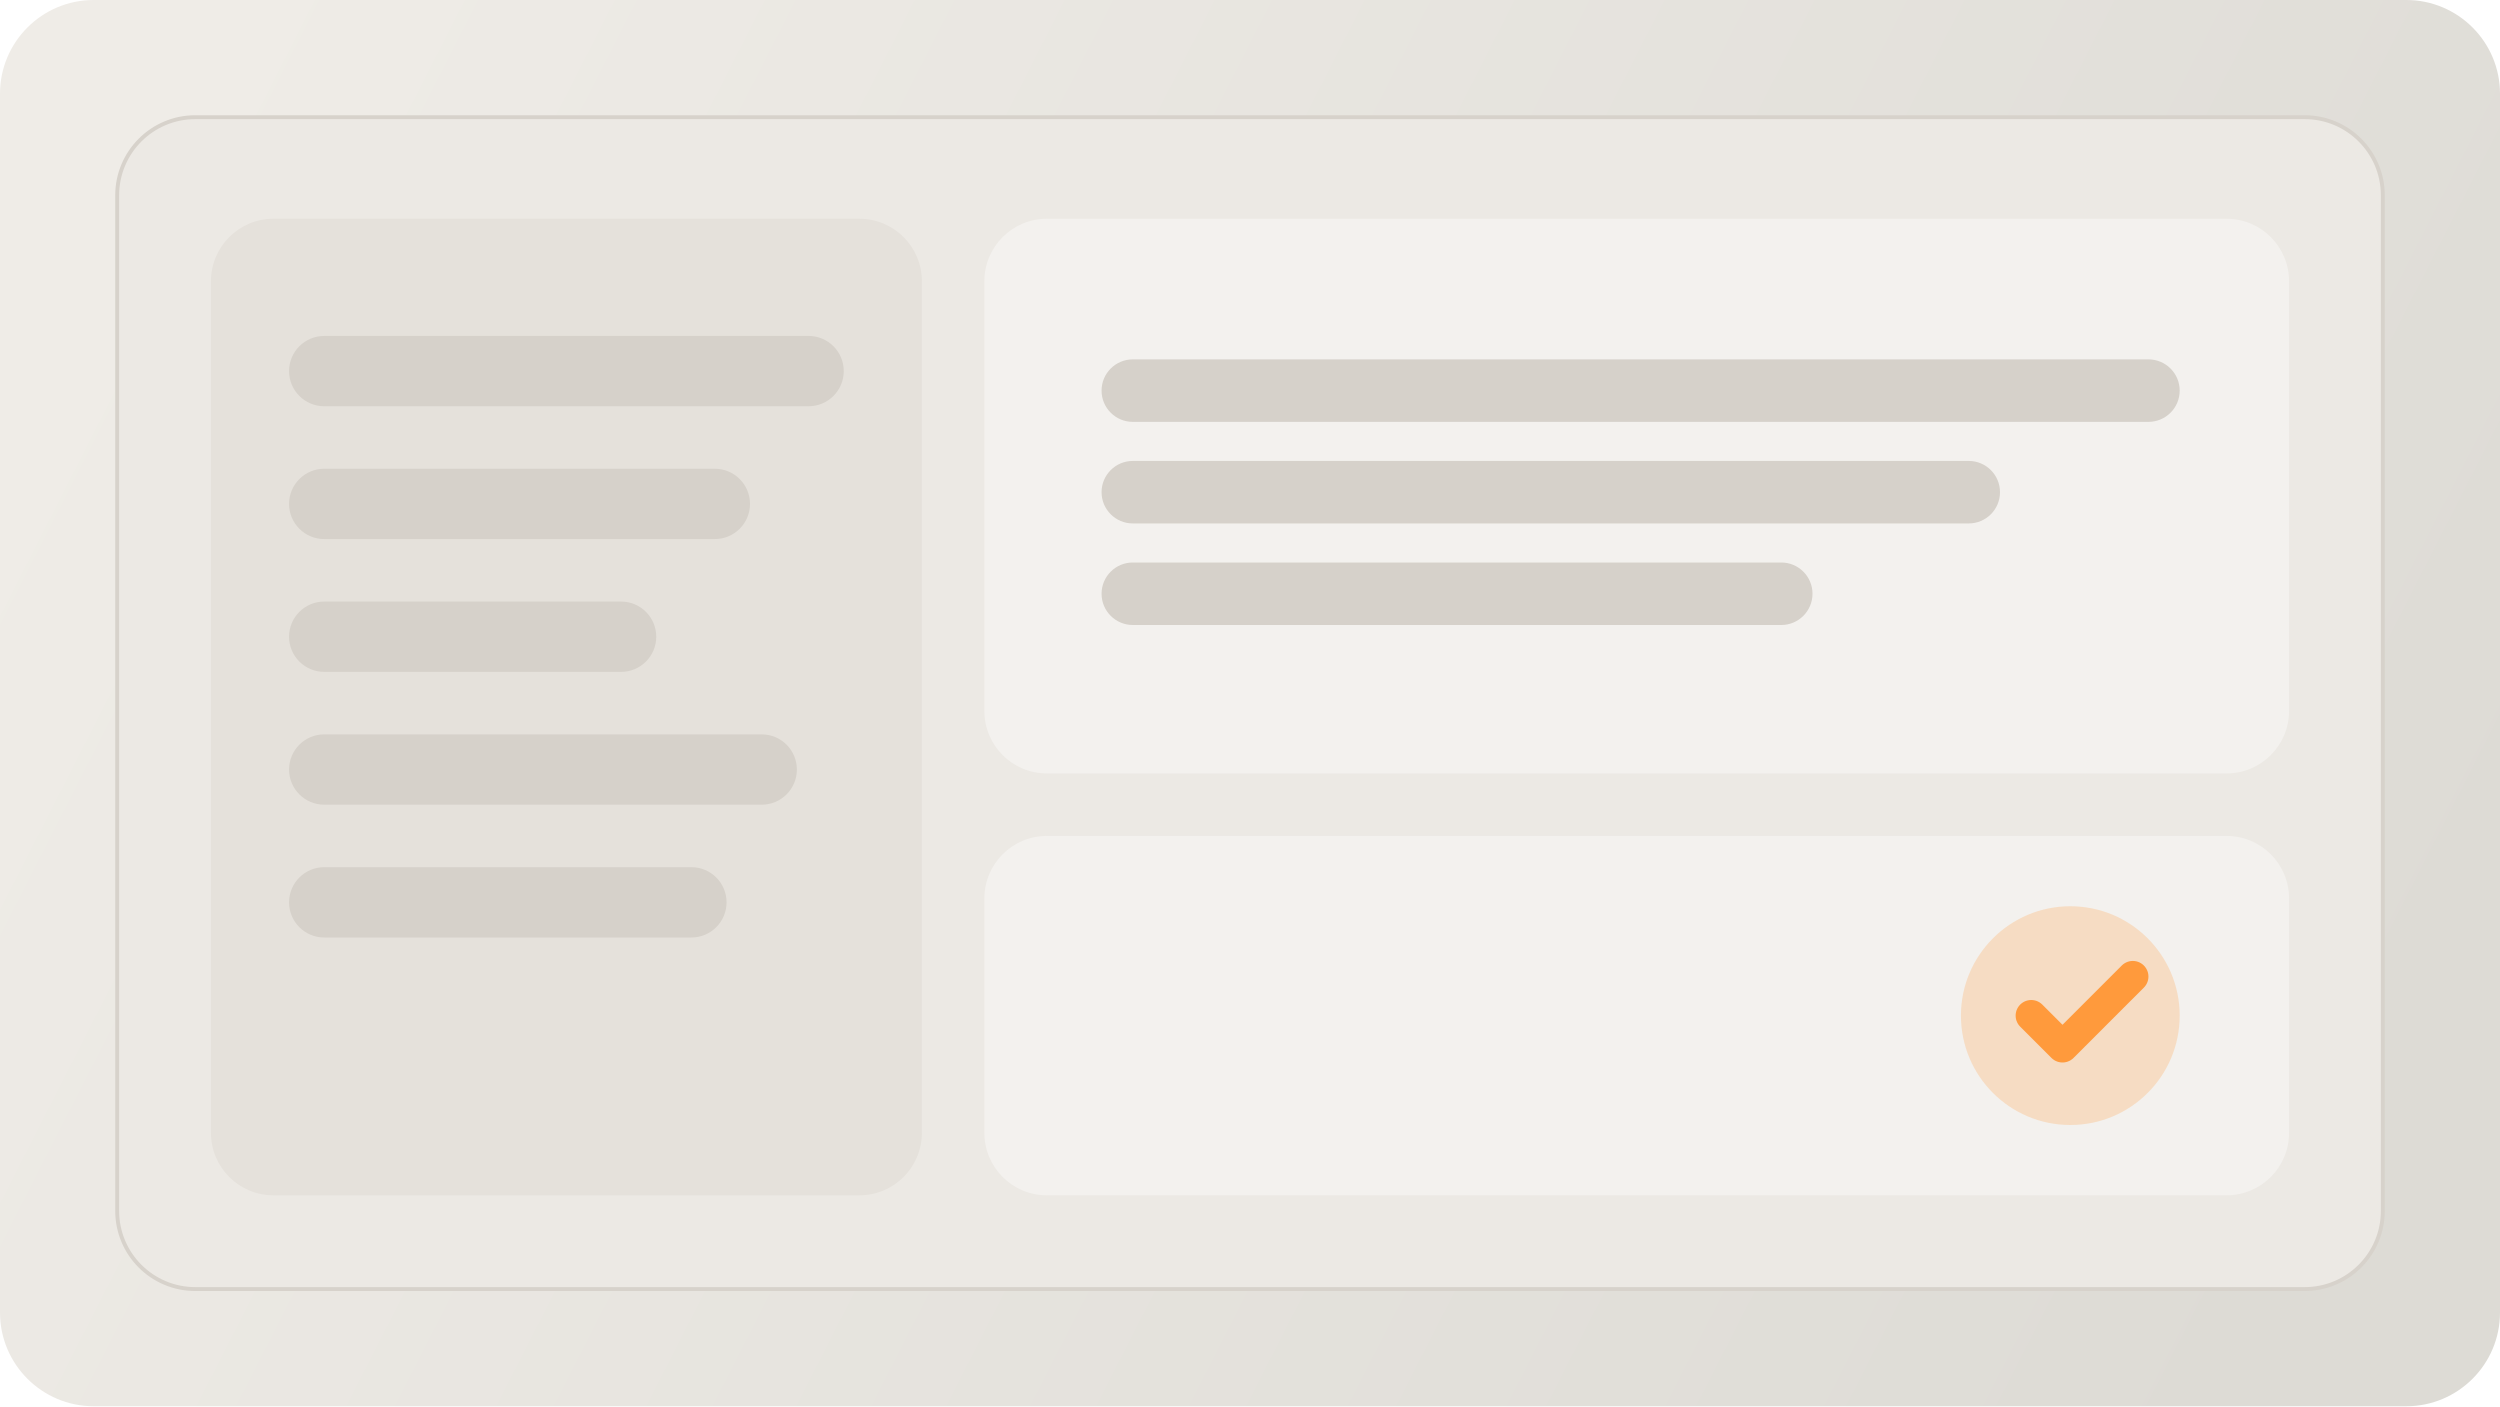
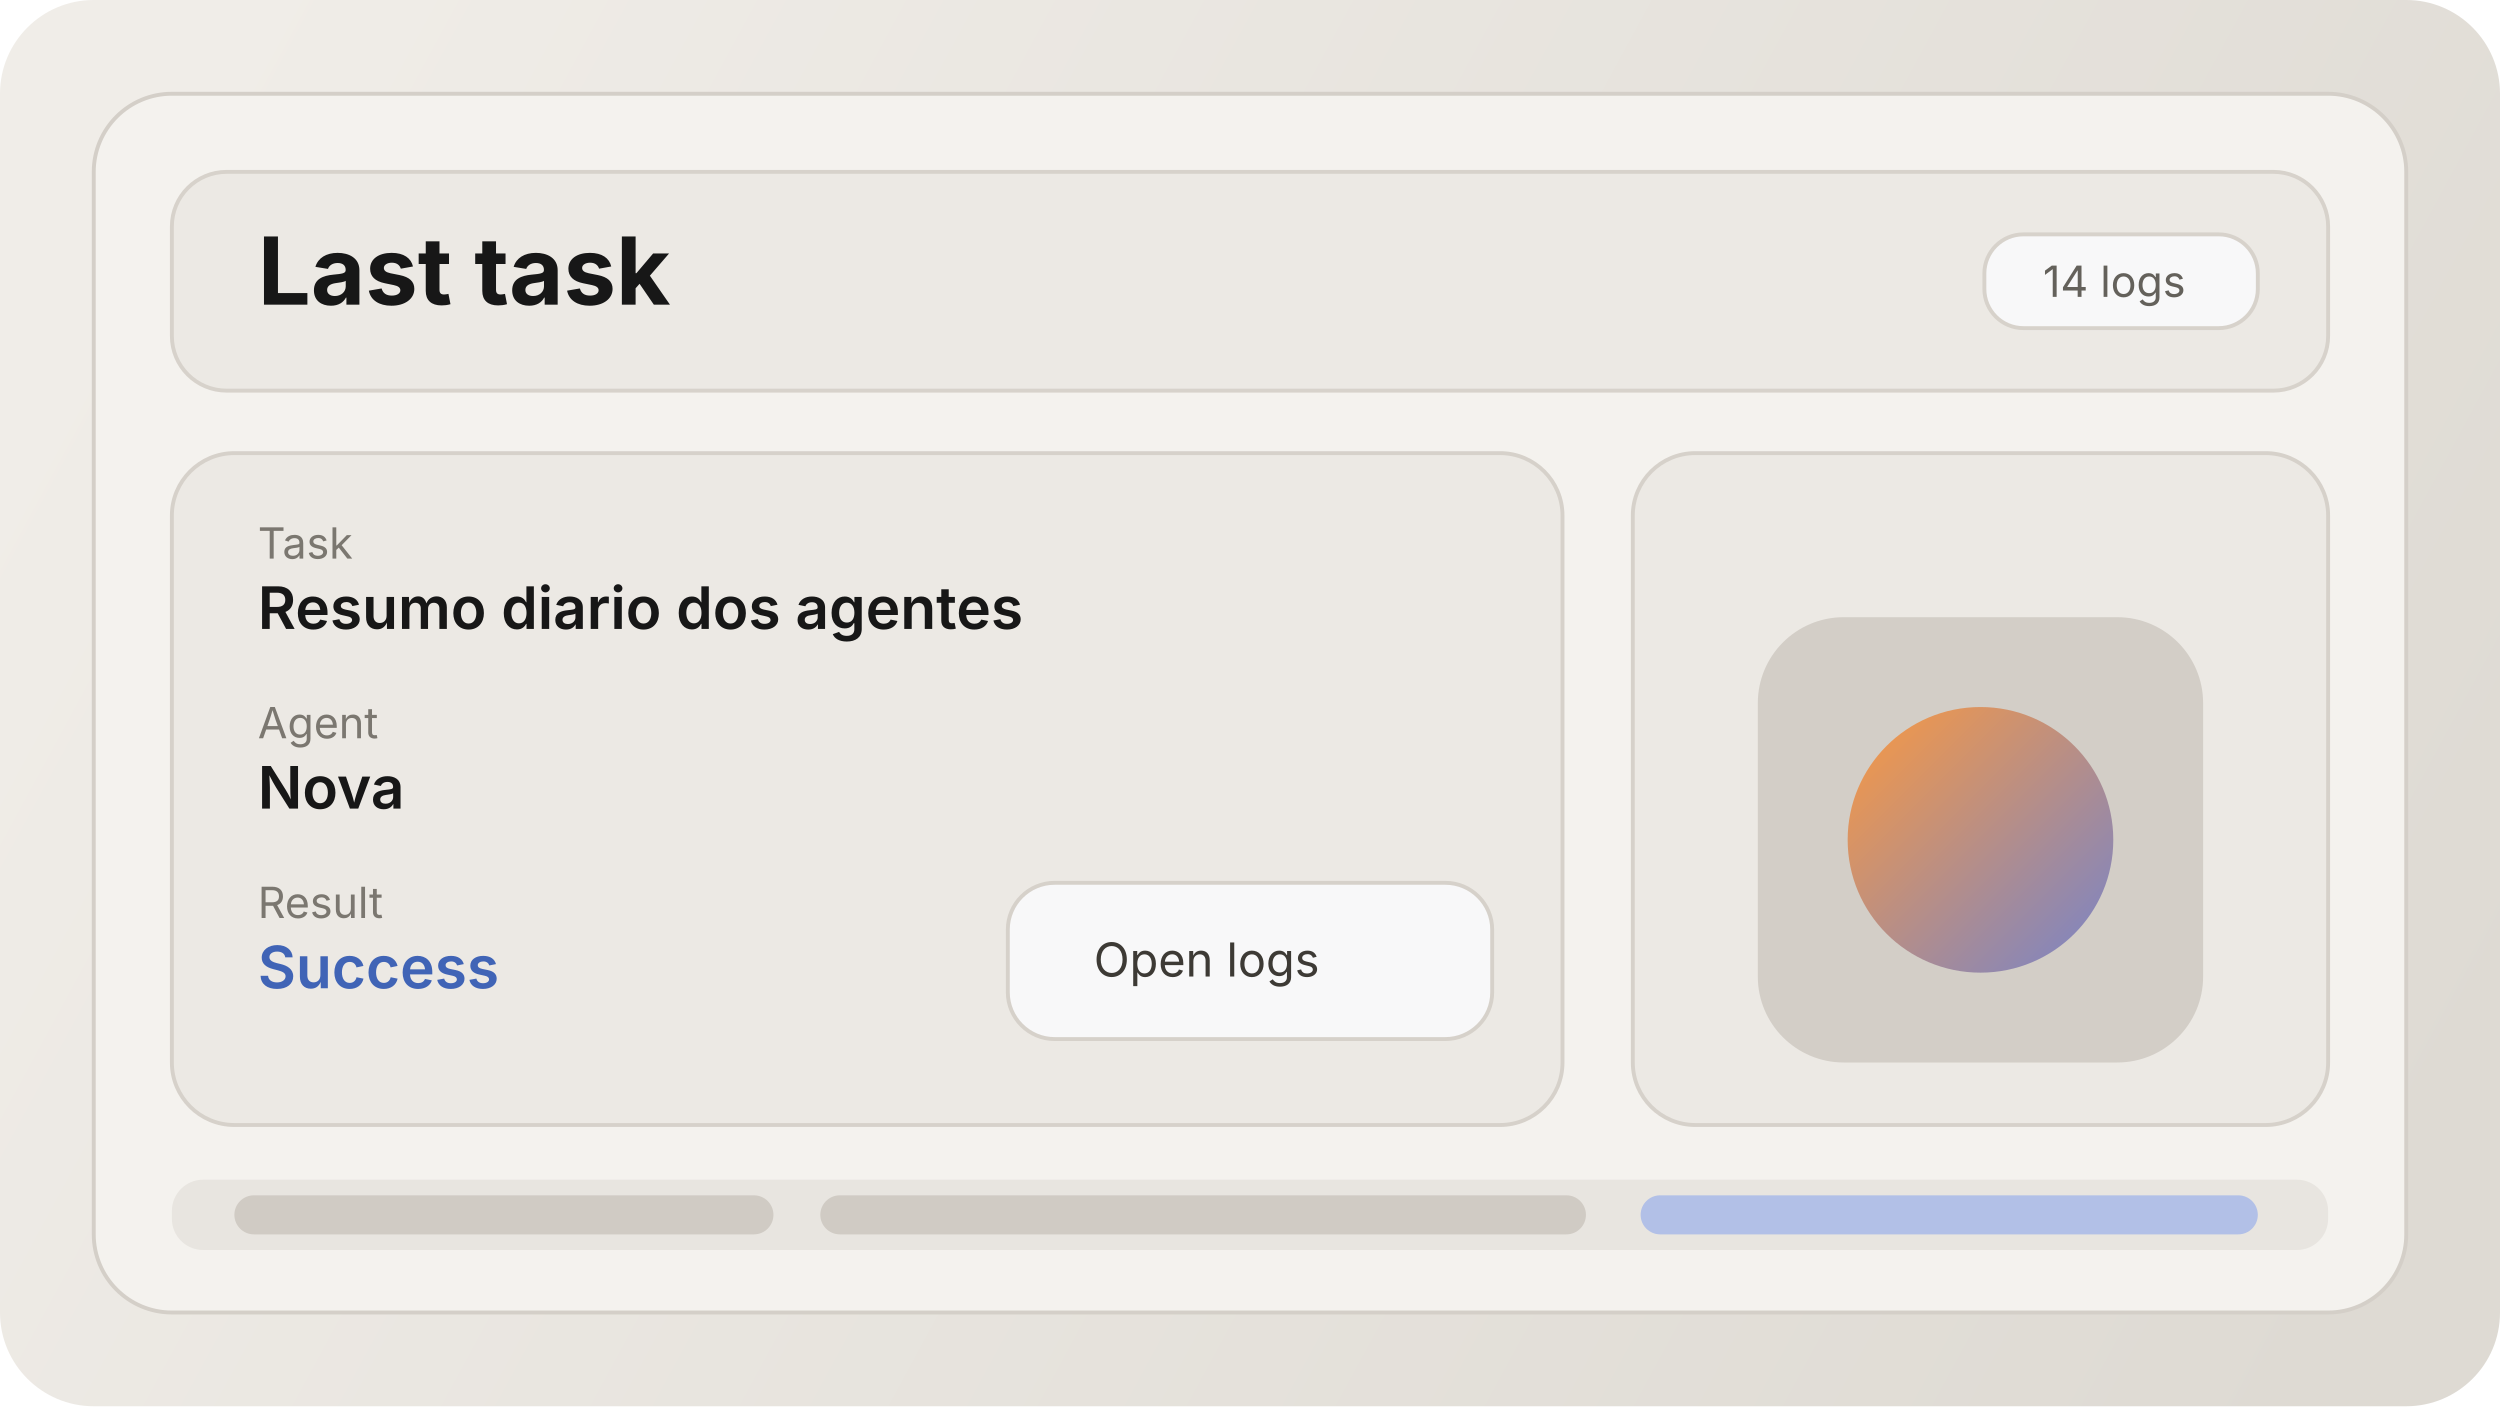
<svg xmlns="http://www.w3.org/2000/svg" viewBox="0 0 640 360" fill="none">
  <defs>
-     <linearGradient id="bg" x1="42" y1="38" x2="590" y2="318" gradientUnits="userSpaceOnUse">
-       <stop stop-color="#EFECE7" />
-       <stop offset="1" stop-color="#DDDBD5" />
+     <linearGradient id="bg" x1="44" y1="30" x2="604" y2="334" gradientUnits="userSpaceOnUse">
+       <stop stop-color="#F0EDE8" />
+       <stop offset="1" stop-color="#DEDAD3" />
+     </linearGradient>
+     <linearGradient id="module" x1="430" y1="220" x2="520" y2="310" gradientUnits="userSpaceOnUse">
+       <stop stop-color="#FF9A3C" />
+       <stop offset="1" stop-color="#4F7DF3" />
    </linearGradient>
  </defs>
  <rect width="640" height="360" rx="24" fill="url(#bg)" />
-   <rect x="30" y="30" width="580" height="300" rx="20" fill="#ECE9E4" stroke="#D7D2CB" />
-   <rect x="54" y="56" width="182" height="250" rx="16" fill="#E5E1DB" />
-   <rect x="252" y="56" width="334" height="142" rx="16" fill="#F3F1EE" />
-   <rect x="252" y="214" width="334" height="92" rx="16" fill="#F3F1EE" />
-   <rect x="74" y="86" width="142" height="18" rx="9" fill="#D6D1CA" />
-   <rect x="74" y="120" width="118" height="18" rx="9" fill="#D6D1CA" />
-   <rect x="74" y="154" width="94" height="18" rx="9" fill="#D6D1CA" />
-   <rect x="74" y="188" width="130" height="18" rx="9" fill="#D6D1CA" />
-   <rect x="74" y="222" width="112" height="18" rx="9" fill="#D6D1CA" />
-   <rect x="282" y="92" width="276" height="16" rx="8" fill="#D6D1CA" />
-   <rect x="282" y="118" width="230" height="16" rx="8" fill="#D6D1CA" />
-   <rect x="282" y="144" width="182" height="16" rx="8" fill="#D6D1CA" />
-   <circle cx="530" cy="260" r="28" fill="#FF9A3C" fill-opacity="0.24" />
-   <path d="M520 260l8 8 18-18" stroke="#FF9A3C" stroke-width="8" stroke-linecap="round" stroke-linejoin="round" />
+   <rect x="24" y="24" width="592" height="312" rx="20" fill="#F4F2EE" stroke="#D4CFC8" />
+   <rect x="44" y="44" width="552" height="56" rx="14" fill="#ECE9E4" stroke="#D7D2CB" />
+   <text x="66" y="78" font-family="Inter, Arial, sans-serif" font-size="24" font-weight="700" fill="#171717">Last task</text>
+   <rect x="508" y="60" width="70" height="24" rx="10" fill="#F8F8F9" stroke="#D7D2CB" />
+   <text x="523" y="76" font-family="Inter, Arial, sans-serif" font-size="11" fill="#64615B">14 logs</text>
+   <rect x="44" y="116" width="356" height="172" rx="16" fill="#ECE9E4" stroke="#D6D1CA" />
+   <text x="66" y="143" font-family="Inter, Arial, sans-serif" font-size="11" fill="#7B7770">Task</text>
+   <text x="66" y="161" font-family="Inter, Arial, sans-serif" font-size="15" font-weight="600" fill="#171717">Resumo diario dos agentes</text>
+   <text x="66" y="189" font-family="Inter, Arial, sans-serif" font-size="11" fill="#7B7770">Agent</text>
+   <text x="66" y="207" font-family="Inter, Arial, sans-serif" font-size="15" font-weight="600" fill="#171717">Nova</text>
+   <text x="66" y="235" font-family="Inter, Arial, sans-serif" font-size="11" fill="#7B7770">Result</text>
+   <text x="66" y="253" font-family="Inter, Arial, sans-serif" font-size="15" font-weight="600" fill="#4064B6">Success</text>
+   <rect x="258" y="226" width="124" height="40" rx="12" fill="#F8F8F9" stroke="#D6D1CA" />
+   <text x="280" y="250" font-family="Inter, Arial, sans-serif" font-size="12" fill="#3D3A35">Open logs</text>
+   <rect x="418" y="116" width="178" height="172" rx="16" fill="#ECE9E4" stroke="#D6D1CA" />
+   <rect x="450" y="158" width="114" height="114" rx="22" fill="#D3CEC7" />
+   <circle cx="507" cy="215" r="34" fill="url(#module)" />
+   <rect x="44" y="302" width="552" height="18" rx="8" fill="#E8E5E0" />
+   <rect x="60" y="306" width="138" height="10" rx="5" fill="#D0CBC4" />
+   <rect x="210" y="306" width="196" height="10" rx="5" fill="#D0CBC4" />
+   <rect x="420" y="306" width="158" height="10" rx="5" fill="#4F7DF3" fill-opacity="0.35" />
</svg>
